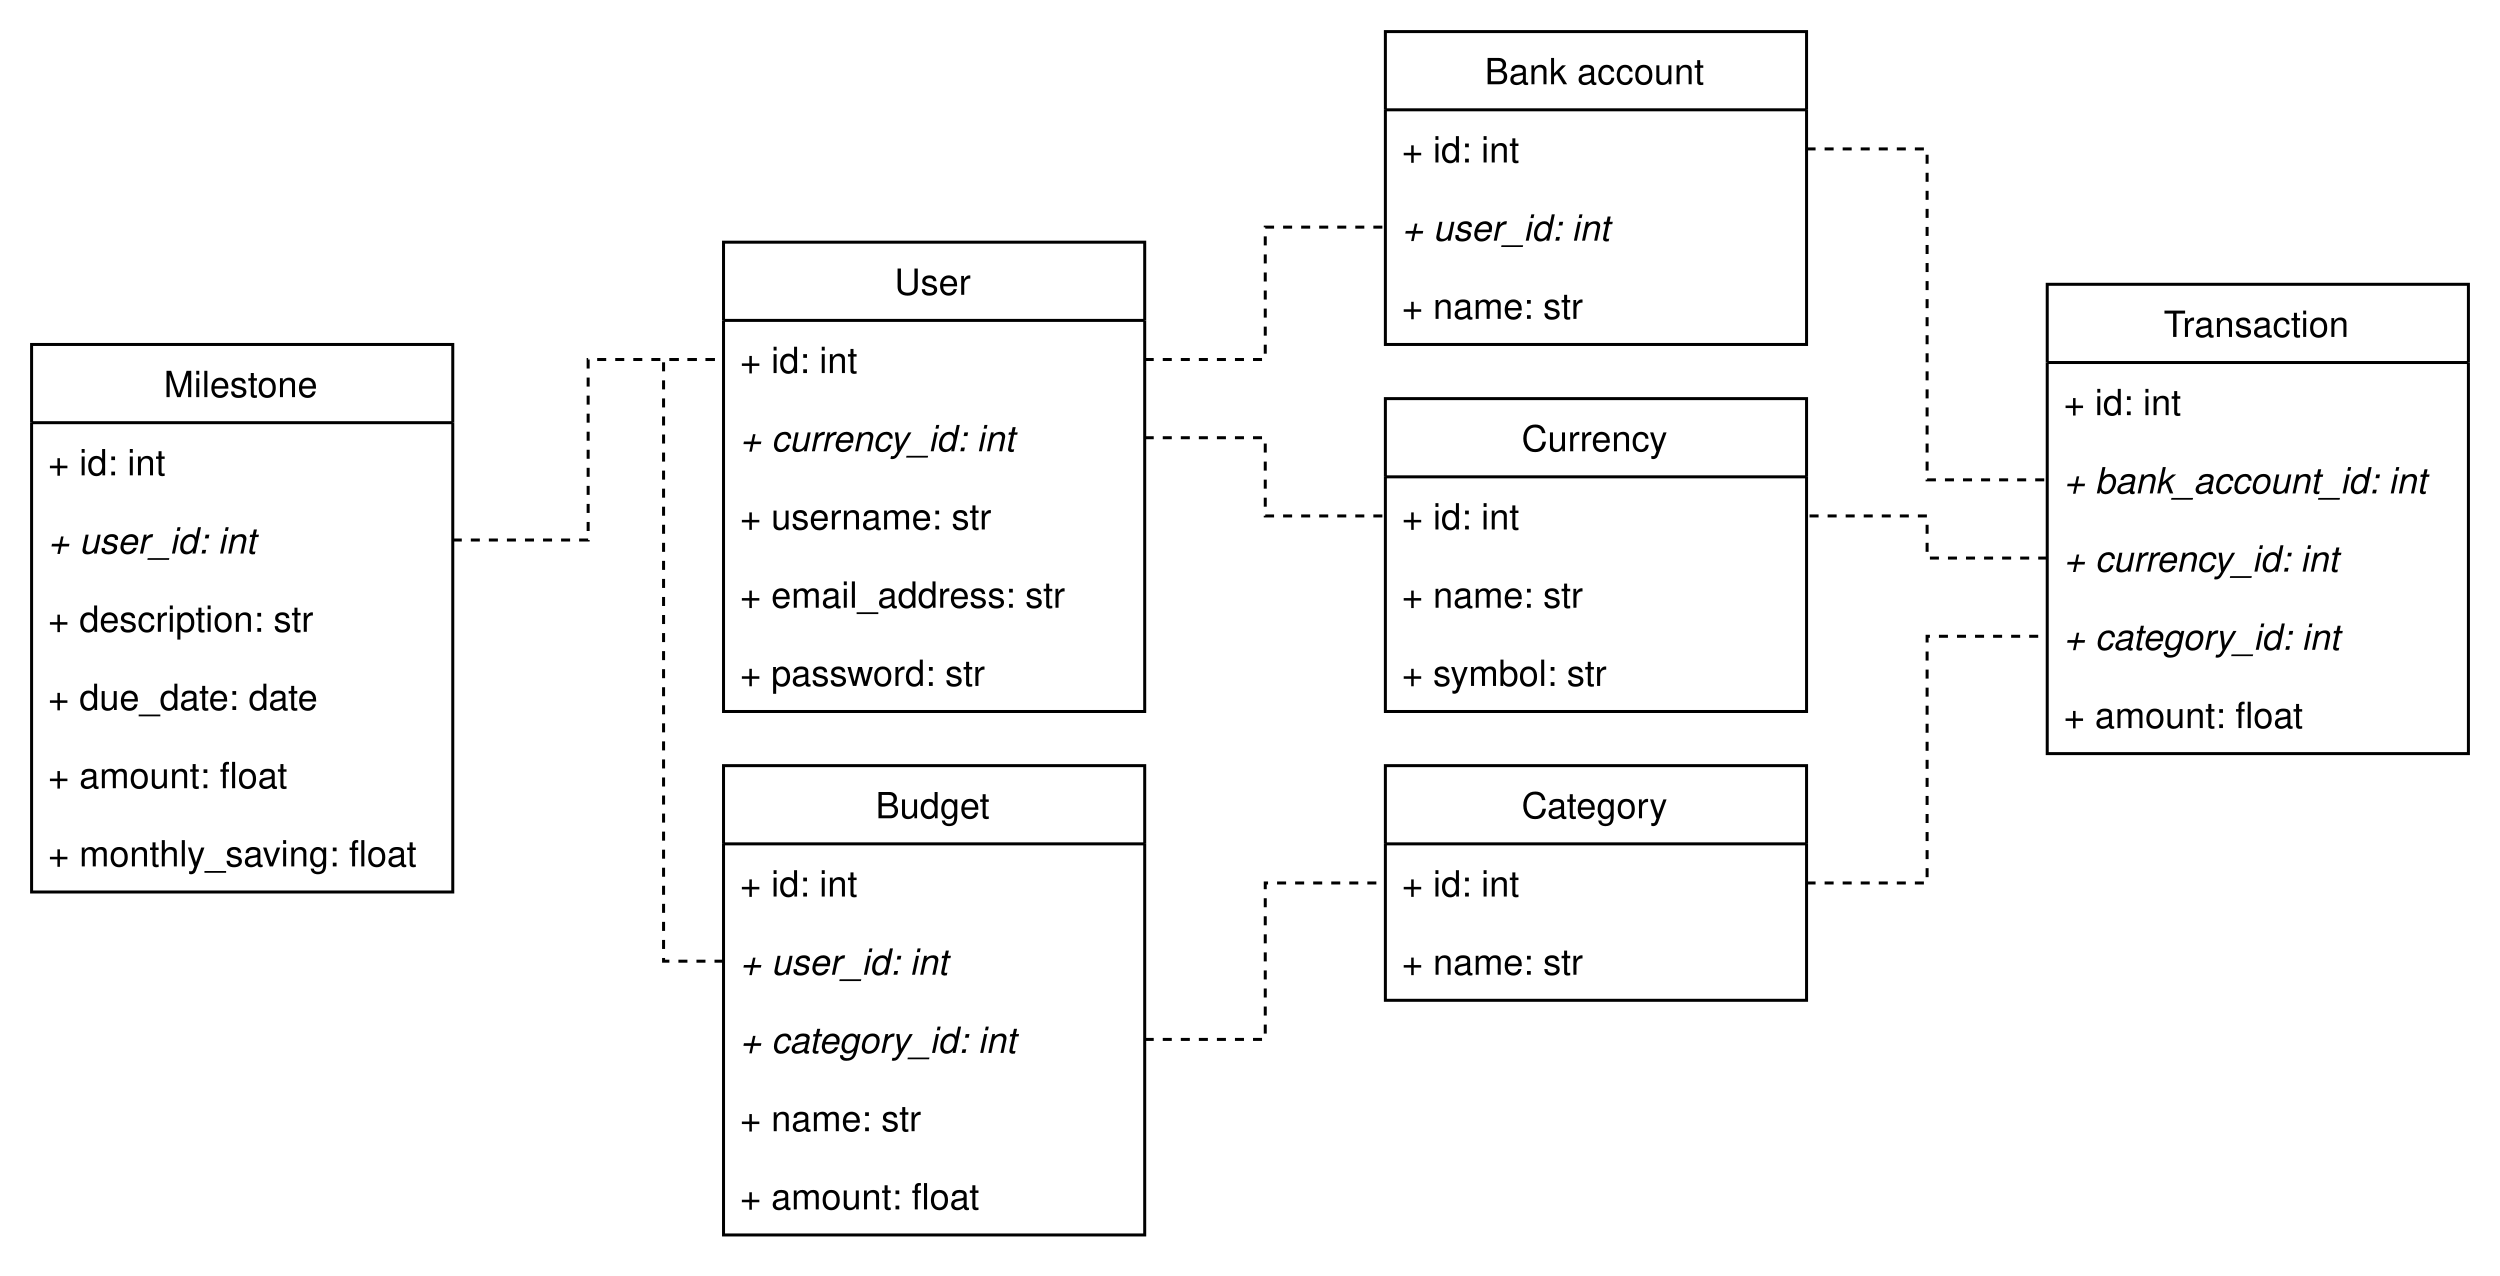
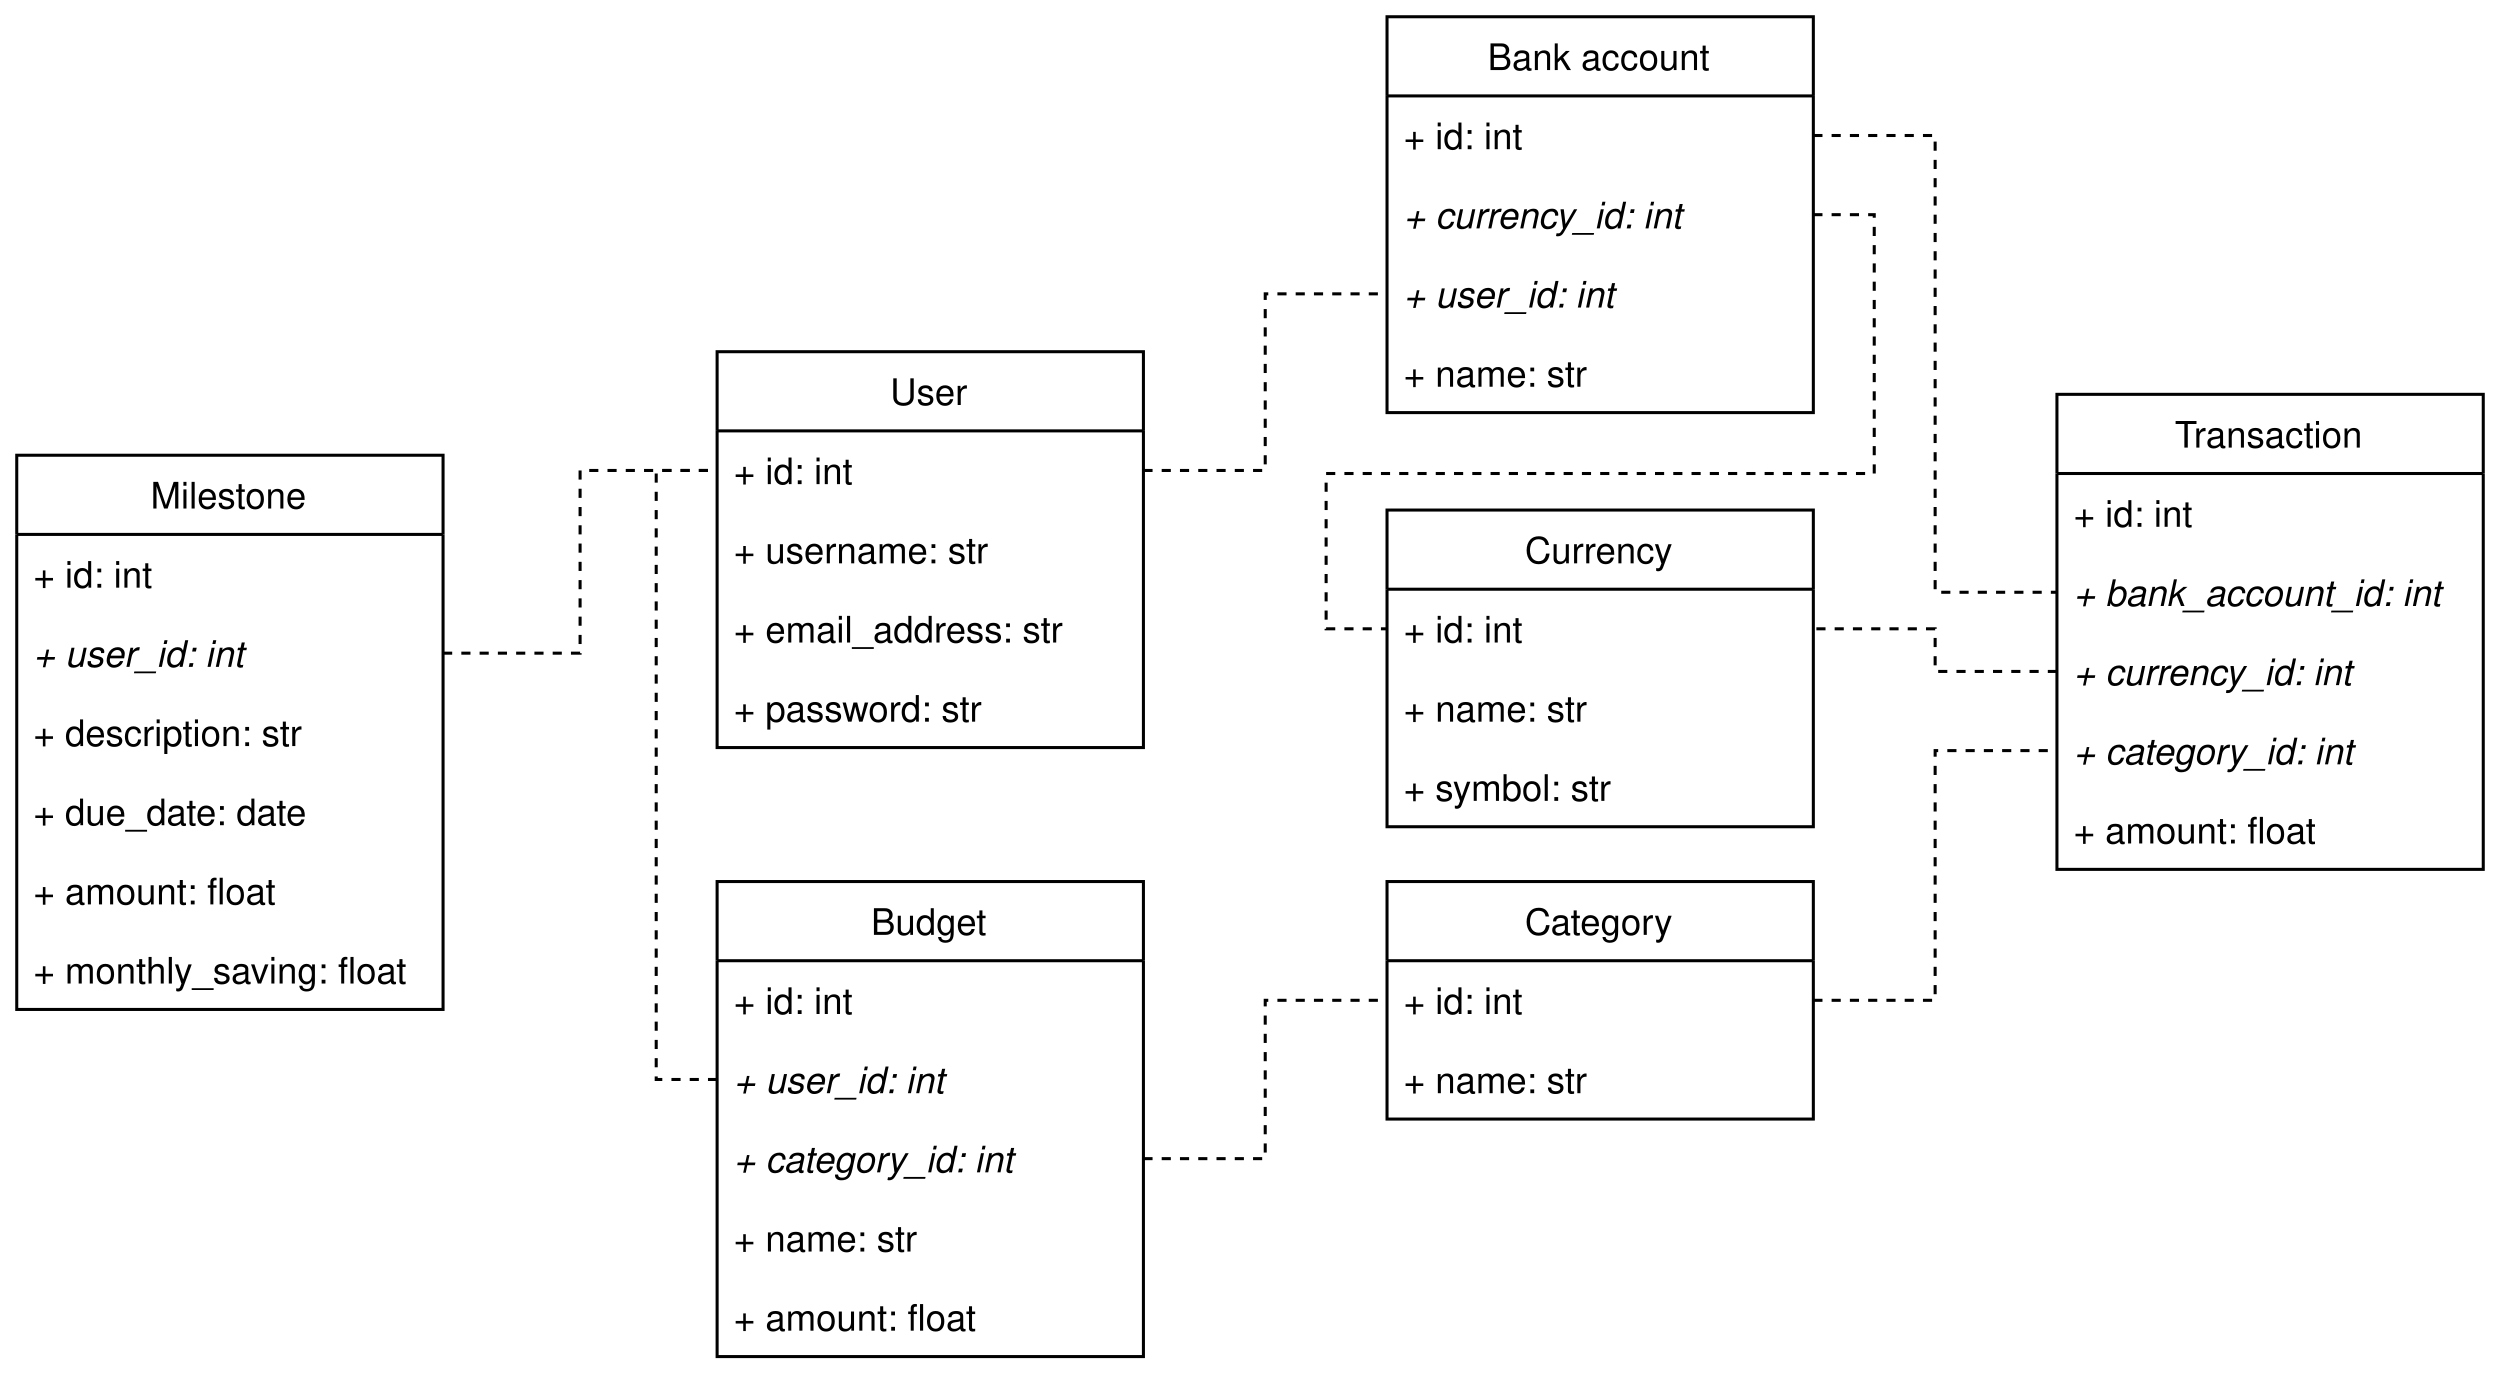
- <svg xmlns="http://www.w3.org/2000/svg" version="1.1" width="831px" height="424px" viewBox="-0.5 -0.5 831 424" content="&lt;mxfile host=&quot;app.diagrams.net&quot; modified=&quot;2022-11-17T09:53:35.088Z&quot; agent=&quot;5.0 (Windows NT 10.0; Win64; x64) AppleWebKit/537.36 (KHTML, like Gecko) Chrome/107.0.0.0 Safari/537.36&quot; etag=&quot;NIjxlLMjN4sJdevottyI&quot; version=&quot;20.5.3&quot; type=&quot;google&quot; pages=&quot;2&quot;&gt;&lt;diagram id=&quot;XbjiRcQghWs7QBa4_PHC&quot; name=&quot;Pagina-1&quot;&gt;7Vxtc5s4EP41nrn70AwSBuyPjZ00M21urpfmLrlvspENLUYuyHGSX18RJGMsYdPwIqV3HzJjvSBgd59Hu6slA3uyevyQoHVwTXwcDaC1TEJ/YE8HEAL2xzrWaIlLHdmMm/BZdFq8dxP6OC1NpIRENFyXO+ckjvGclvpQkpBtedqCRPJj3MxRhKXef0KfBrwXuONi4AqHy4DfaQS9fGCFxGT+4GmAfLLd67IvBvYkIYTmv1aPExxlkhFyya+7rBjdPViCY1rngsXHz1t6bt+uF7dfJ7cf0Xz14L0b8mejT+KFsc/enzdJQgOyJDGKLore84RsYh9nq1qsVcz5RMiadQLW+RVT+sR1hzaUsK6AriI+yh44ebrj17807rPGmSOa08f9wenTruW/zzTImjGJcd5zGUYRH5clwoWUkk0yx0fEIAwJJUtMj8yz83mZjPZuwOX9AZMVZs/LJiQ4QjR8KNsQ4pa33M0rtMV+cIX9hPLcfN0HFG34nX5jt5rEvyuV+gnNGPBKikBRuIzZ7zkTGE5YxwNOaMiM/z0fWIW+n+scp+Ezmr2sl4l6TcKYvryPcz5wpkrhHzM4jk6+YgGS7AHw41HZ8tF31hl0XQ62p7wP5q3a0ueL/5m9TLEygKpFxfVksUiZjRzqbveAr1cncLWA8TGkdwX8WOt+b6RAYtYogCgAXGD2vgRZUwEMHKMQDEYyhC3TISzstDmGGYSbIZZDVLBKqxj9Hl/6393n4C/Xn00W8P6PyWgkNgBN+yUYdLBfHkChNfwp5Qd7Qpvy5o55YJOwUg2rfbVU2+YxrEHbbQa3HvZASUW3KZP0oX4KSGVq2QYhxTdr9GKhWxZklLVWadX1iQq6VtknsHl7W8QEI94V7EUDYlrrGweU5HSO4m/ZneZzJhuqXWIOPC0xAPoUmaOVuo0JdeyanhI0ylHyZOrOQh1gsp/ktOgmAQBKcALNiFzEUMBSrdo9zduSOgN2U4mzArKabdJe+MoeH/AV9M6cehzvdMXxUC9jmRLbjeoyFjCKsqDC3TSes4TNtZKf8SzXKYOqHdYq52dAF8HfMUPcU+iXBMUpmtOQxPo9LrssbNvT7KOKzcUM/gLa+Gv8Jj0ukQU1KVo+nZqyWvS5LHvcjK96CJeBUhn/ORehLsRGZkFMdoPN9xCEybUBMduzPdMhNpZ0hBaL7GBZZ7Qi7fVWzb2+s1hl9D8RvaBjWHez94yiIuEEvikqEkbXzmHy2HgqEsa1n/Xd+EvcMNvrhwnOQxg2ilPaTcpcfzjimURR+sIRcQR++qx8aBRFAXknNp+ihNG14y2N7GYUJY7L3fIVHTKWnANLVXTVo+sk8ZJ210neeieI4iXhaxvG60OrLL/hENZNlHd2GKq3KsOYo71dPexJ59MyitmhopDR+FSTMLqWjvcappr4UuO+iH3HG4XKlgxR6zVDFLRmCubqMzqGO0rakZSi+sBy+mT5sVaO6qRy7FUc5b1NjrLfYjpcGF0r3qftuSVMiVqtpqd5Q+WqPVCYXFOye5XsmxKtFAaHnk4KU9YXypR/HUbMr8wIopGjWiEchQir5aWvPk8pK73f1RhRJ1xd/1ujTrgvrlfevOK7Gp2JhjbrhIcnmB46oMzJ7RB9mc464fljJtdurVkjsgLDA7bqtdbsGf4dfvk2+3wVTP+d3lzdXW/Aje7vALvIjf4sXynlooiolfNgT3ylvLkiMarbNX0lX1Xb5tGjG2ipyaVxeWx5Va8DylK+seZS9S4OU3tFY8WXMP2gESiOUn8lODon3AfbsxqepAq82X3hTY5sJpuEiWHeMAPfgq/gjg+PK/pMtyulpfcc1YjYptoHqFvnqYudFB8cv9HYpto2j/kKYAxacg66OEQ9Zld7KtukioxLjwHMISkZEMDo+d8J5pNS3c/9RlpdJnkD/qVYyT3hMoGx47RCSuAAXt2Rkly6rDmpIjlKboecxJrFP27KRVr8byv74gc=&lt;/diagram&gt;&lt;diagram id=&quot;Fi_qmLKG6iEliggEtveL&quot; name=&quot;Pagina-2&quot;&gt;7Vzvc6I4GP5r/Hg3AqL2Y7U/tnt2trf2bnv7xUkhQraBeCFU7V+/CQZRIUotiLObmc7UBAIveR54n/cJ2rKGweKWgpl/T1yIW2bbXbSsq5ZpGu2Oxf+JnuWqx7Z7qw6PIlfulHWM0RtMR8reGLkw2tqREYIZmm13OiQMocO2+gClZL6925Tg7bPOgAdzHWMH4HzvN+QyX/Ya3YtswyeIPF+eum/K6wtAurO8ksgHLplvdFnXLWtICWGrT8FiCLGYvHReVuNuFFvXgVEYsjID7p/e6MA1ou8PvavJKAzv/of//iGP8gpwLC/4nwhSGTBbprMQzVGAQchbgykJ2VhuafO24yPsjsCSxCKKiAHnJW0NfELRG98fYL7J4B18M2USZLMrjoYwHhJMKO8ISXKCbNBYHEyehsKID3tIr9bY6boHi60dRyBiaYAEYzCL0HMSshgYAOqhcEAYI4HcSU4DpAwulPNrrFHjdIckgIwu+S5ygJVSVjLdsmV7vsGbjuzzNyhj2F3JV8lVb33sDE7+QSL6DnTNHLotcyAHXYr//Mp2oeYTwBKkKHmBO9AUoAUw8kLexHAqhokZRPzuuZTdjMzEwWbAQaE3Sva56mQ9X+UsiC7Cx05xcof4yHVhKMAkDDDwvCbbjPCQk1myB/yPT+aw/afdsnngQ942sjb/E7tTNiQhvxaAEhAhp8UcCmps8bhTCn71DZTnhOSA2S1HAbMCBsS92/nX4Mah5DZ8ubz+8uKT7wX394oBTkz5hTnLiabCNhXMuqhgm6ejQmF4loIKMX/ghyCAKx7wCfpteVAX9L1+w9B3FNDDACA8Aa7Lk2ak8a8Lf66CGyaArSDADETRnFBXY18b9lZJFVgb9t0c9gMQvogzOQ6JC9K+FvuHxb5tbYt9s19W7KfPgspx7mmxX7fY756N2C8Mr79H4WmhX53Q30+DxoX+hYIGWuR/LNHvh71xkZ/aTxuYUp7fXejKSeST4hOPhACPiIAnSY8/IGNLmaRBzIjIySxIUzifELp8kuOTxn+iwadaNq8WmxuvluuWeynM14wvvOcGiQtKtrsg8pO4kpMsEHva+LxxCt7KziAa6xO4Hkzv5Oy6rrNeibPYb3+K5xNGYurAPTMrb2guZzy4jyD9YoJQiAFDr9txVA9/3up5pCCMgMMQCbXIO0Lk9ewdR7dbso6rz9E1tKVbv6V7Pp5ucXwqJ++Z13UTWdVpvVehsXs+zu6P6cgbvXWmcPoXuh2OLu7IeKTU/drkPzkXmleBKq/XAQx6hGoynI4Mzfu+hsr4BUFi/SVE4PMOfl8q1Id+486v0c2herhuaqxm3K4JDxSQFVZ3vZLV3Up2NVbe5e3doXyi69quAgPfNks+q9MMXz3CKhmnE3Z1pV3vzEs77d3WlKv3A9+4Z2/mzdtfJVUfY+9WmN7Tx+rh/N5pMr+beft2ELsiYp3dP/4ubunsXuO7uNq5rT29q1hxLundVJkzeoW+WmPmABGaT/cqX0a7dCcnQ+OWralaz9Gi/2Oi/wDwzduzZv7dTG3Pngr9xu3Z9JuCv2DNV2H9lqbKw/Vbo6/fmH0NZgkwOyXBNE+EZeF6ev6+/DBQ73NMjn3r7oxepNv3bcRN9AsB+Cj6cugDSdTz2vJv77zOlZoE6SFWcclROxxah3E8rfIOz1C+oJHjm/Z43r+C02mXrOoq+QqGmrfa4qnI4lHfRGfh8BSGpzJ4dClXWswfAXvjb+Cp6rhoGTwTrIGvC/hTejeF4V00qvrXjbNR/fveT61d9pVF0n76/Hj3+dPcu/n7wfs2fvwyb0cF6uweYc5eMTdanr1fnvV3xHa/7Apc36wJYa3OqlRn6pvoLNRZYXj6C7LvoEG5FZcjaHBKtVYYnkqtuTByKJol35fTkq0m9E8p2QrDU/1OghvDiQuYLNOSTxr7arE/6YpbcXxtBfp6xa128E+54FYcn+rX8AKe9ny8nETglc+9JkGNJLCb1oDNVux1/o5C66iKfZ9QbmqZjjez38VdLb9kvy5sXf8E&lt;/diagram&gt;&lt;/mxfile&gt;" style="background-color: rgb(255, 255, 255);">
+ <svg xmlns="http://www.w3.org/2000/svg" version="1.1" width="821px" height="454px" viewBox="-0.5 -0.5 821 454" content="&lt;mxfile host=&quot;app.diagrams.net&quot; modified=&quot;2022-11-25T09:21:57.122Z&quot; agent=&quot;5.0 (Windows NT 10.0; Win64; x64) AppleWebKit/537.36 (KHTML, like Gecko) Chrome/107.0.0.0 Safari/537.36&quot; etag=&quot;hPgExdSoAARiCBtxP-S4&quot; version=&quot;20.5.3&quot; type=&quot;google&quot; pages=&quot;2&quot;&gt;&lt;diagram id=&quot;XbjiRcQghWs7QBa4_PHC&quot; name=&quot;er&quot;&gt;7Vzfc5s4EP5rPHP30AySzA8/NnbSzLS5uV6au6Rv2MiGFiMX5NjJX18RJGOMQughkDJ3L5loBULs7vdpV1o8QtP1/kPqb8JrEuB4BK1gP0KzEYSuB9nfXPBYCMbQKwSrNAoKESgFN9ET5kKLS7dRgLPKhZSQmEabqnBBkgQvaEXmpynZVS9bkrj61I2/wjXBzcKP69J/ooCGXAqcSdlxhaNVyB/tQbfoWPviYv4mWegHZHckQhcjNE0JocV/6/0Ux7nuhF6K+y5f6D1MLMUJbXPD8uPnHT1Ht5vl7bfp7Ud/sX5w34353OijeGEcsPfnTZLSkKxI4scXpfQ8JdskwPmoFmuV13wiZMOEgAm/YUofuTH9LSVMFNJ1zHvZhNPHO37/c+M+b5zZojnbH3fOHg+t4H1uUtZMSIILyWUUx7y/rhGupIxs0wVuUIPwLD9dYdpwHSquy3V09ACu7w+YrDGbL7sgxbFPo4eqD/ncFVeH60prsX+4wX7BeE4x7oMfb/mTfmOPmia/S436yZ8zaFYM4cfRKmH/L5jCcMoEDzilEXP+97xjHQVBYXOcRU/+/Hm8XNUbEiX0+X3s85E9kyq/yeE4XPmIJUjyCeB9o2557zvrDDoOBxsnF841rbXPB/8zf5lyZABlg4r7yXKZMR85td1hgv/enMDRAsZ9RO9K+LHW/VFPicS8UQJRALjE7H0FsqYCGNhGIRh4dQhbpkNY+Gl3DDMId0Msh6hgFaUY/ZFcBj+cp/AvJ5hPl/D+j6nniQVA03oJRuaul1J1QV1ok87GNhtsTQ6nBGsQOd3gNsAaWDPRbcY0fWqfElK5WXZhRPHNxn922R1LQ6pWe9HN2ysPOlY1JkC8vStzAo+LwqNsQFymfOGANT2d+8n3/EmLBdMN1a4xG76uMQCGVJmtlbqNSXVQy0hJG3VLZ+PWqTtPdYAh1N3kcEqoGwBQgRPoRuQihwKWbNT+aR7VzBmyh9Y4KyTr+TYbhK/Q5ISvoHtmt+N4uy+Oh3oZy5TczmvLWMAoyoKScNN4zhI+p2R/xrUcuwoqNaxV3Z8BfSR/TY54ZNAvqZ9k/oJGJNEfcaGqspGrOUYVi4sZ/AW08dfkTUZcYhfU1Gy50eWUxFwWmnTjqwHSZSA1xn8uRGgLMc8siNXDYPMjBOFyKiCGXOSaDrFJzUb+cpmfNOvMVmprvdVyre8tV/H+J6JndIzbLvauUVQkgsA3RUXC6dQcJk+MpyLhXMe7vttghTvu9gZRiosUhvXijPazZa4/HXFNoih96Yg4An/9rHxsFEWB+kpsPkUJp1MTLXmoG0WJ43KnekePjFXfA8tkdDVg6FTjJe2hU33pnfoUrwgf2zBeH1tV/Y3HsO1GeW+HoXqrMow52jsUyL4afFpGMTuUFDIav9UEVVZmANBxq4kPNRmK2A+8UZpsxRC12TBEQWsuYa4hs2N4oKQDSUmqDyx7SJafaOUoYyrHRN771jgKvcXtcOF0SqJP5DoVTIlara6neWPpqANQWL2m5PAq+UcmWikMjl2dFCYtRaxT/nUUs7gyJ4hOgaoKfemrz5PqSu93NTrYvqn+99U6YW2VG9LZvPBdjSkbDU0OpyQatUGVk9UQfZXOeuH5Jh80qNYMjE/YatBasyf4d/Tl+/zzVTj7Oru5urveghvd3wFq2BuVqkGSQEuvg7r4SjobycaoSaFpk8OpObqBlpxcOpfHVkd1e6AsqXI0l6prOEzthEZtX+XKZy05SjUejgpr1ZFrdTxJFXhDQ+GtntlMtynT2KLjDryCWMGZnB5XDLndLtWW3nNUHblNUwxgblmndNaSD45Nym2aHE5JrAAmQFFw0MchapOjHZlsm0l2XAZMYE5JyYAERs9vJxhHSm2/7tNWCCtff+sLsPmspPBXEMDEtpWQEjiBV3+kVC9d1rypUguUnB45iTXLH24qVFr++hW6+Ak=&lt;/diagram&gt;&lt;diagram id=&quot;Fi_qmLKG6iEliggEtveL&quot; name=&quot;logic schema&quot;&gt;7Vxbc5s4GP01ftwdg8GXx9i5NF1nmq2z22xfPArIoAaQV8ixya9fCQuDDdjgcPG2msm01oeELucIne+ToNObuJs7Apb2Azah01G75qbTu+6o6mCosn+5IdgaNHW4NVgEmVuTEhtm6B0KY1dYV8iE/l5GirFD0XLfaGDPgwbdswFC8Ho/2wI7+7UugQVThpkBnLT1GzKpLaxKfxRf+ASRZYuqh+pge8EFUWbRE98GJl4nTL2bTm9CMKbbX+5mAh0+dtG4bMvd5lzdNYxAjxYp8PD8Tsam4n9/HFzPp553/y/8+zdxlzfgrESH//IhEQ2mQTQK/hq5DvBYarzAHp2JK12WNmzkmFMQ4BVvhU+B8RqlxjYm6J3lBw67pDADu0yoAFnt87shx5lgBxNm8HBYQVxoxm8mqiHQZ8Ueo94qB6YHsNnLOAU+jRqIHQcsffQSNpkXdAGxkDfGlGJXZEoPZjQykFC4SZjE4N5B7EJKApZFXO1FlBVM7+kivU7wRhM2O0EZpSeMQHDV2t07hpP9EIiWQFdNodtRx6LQFf+fdfYQatZbGiJF8Cs8gCYDLeAgy2NJBy54MT5ciM2eK2GmeMlvtgQG8qxpmOdaiy1fxShwE2ZlF044Q2xkmtDjYGIKKHjZkW2JWZPDUdLH7I+N26T7u97RWcMnLK3EafbHsxM6wR7rC0AhrpDRYg05NfZ4rKXhPzpbTnNCcIBxvBAFonyVM6CXw4AVm+UecOGWB2yAflke1AW9rrYMvZYDPXQBcubANNmT0pf414X/YNgy/noO/kvg+2tMTAl9XdArXa1l7Psp7MfAe+U1GQZeZaz6UuCdFnh6b1/gqVrrAm8gBV6lAq9fmBMtCLzV4G791b01CL7zXq9uvrza+HuGA7dlgLEirK9GMJdU2KeCWhcVWhd8wyNaX9KgKRq0rvtGOTSQ7l4JzVca9vY1XxR+SoBKmNYzoSlGkY2KjS3sAWeKOT6hVPoBKQ2EYAMrirk+o24k59ggkeBZlA8T//AEG2uRvN4kL14Hu5R5xYOvMWGY5RbxDoXXTeDbYbvCSjaIPid+J6pgqbgGnthVYFowmspxv25ia77g8/GKGPDIQIpHA1OyFjzGETHReVOOMoRAB1D0th9Qrh7+tBJ4IsDzgUER9qTgP0PwD/SDiG6/4BxX9NomuQzpVhzS/f/FdJW8oO4L8/HnwsOXgu9MwVeeEE0K/x+LqTV91xZw8Qe6m0xH93g2zRX+0gdsnAutq38lL+xvAAotTCQZmiPDBfgEeZsAwA3DwCER2LiDX5cK9aHfKxgerg/9fgrV035Taz7jvk94woE837sbFPTuIpV1Ke5dOtQ/EU906dtVsJmjqwWf1dEKXz3CeTJOLthnunaDwqS4GNdOBm+rWKtLA9/63o2aDt7+LEv1OeHd85f36Cl6en3XLmp9V9Ph2/HK5F2Qq/vHz+IWXt3ri9yqMnJb7fJeghWXsryrecEZuUX/gcBMeSK0v9znxWVklK5xMrQeslXz9nOk6C8h+ssD3354Vk2f05Xh2abQbz08G70p+BP6fOf7b9HKeNp/u6zjN9FrrRLMDL17Eky1LSwz99PT8/LDQJWLmJx76q69g3THzqYn0c8c78rRF0UfcaiedyH/7sFxrihIEN1i21BRKuYQwwoEiWxidcutpz86qKerJ293Ov+oezS/fviiccn8mqYcTJFtD+MJsxvz8+dQOpw1EadRUpNLBrROB7QOt6u0bkEXdidyK39KynjW2fGsozPmIsNZmS3Oi2ZJvzXbc6kG9taPG+Y5rX7gvmBHAl8X8E0GqjJbPEpB2qSLs0u05eIcO3vbvMYtiqT+/Pnp/vOntXX756P1bfb0Zd31M9TZA3IYe/nYSHlWXp4NDxT5sOh2Y/R5rMoRlursbHV2dMZcpDrLbLF8HbgEDdS6aNCkWstscZ5aM6FvELQMXw6Ukq0m9JuUbJktzvtAiLmCcxNQ4aaFvyT21WLf6PZidpO7OejL7cXawW9ydzG7yXlfhnHZsmc7wdwHb2zsJQlqJIHetgZs12Ov86MRuU5b0mM/posvZk+SJeOPAG+3X+IvKfdu/gM=&lt;/diagram&gt;&lt;/mxfile&gt;" style="background-color: rgb(255, 255, 255);">
  <defs>
-     <clipPath id="mx-clip-244-111-132-26-0">
-       <rect x="244" y="111" width="132" height="26" />
-     </clipPath>
-     <clipPath id="mx-clip-244-137-132-26-0">
-       <rect x="244" y="137" width="132" height="26" />
-     </clipPath>
-     <clipPath id="mx-clip-244-163-132-26-0">
-       <rect x="244" y="163" width="132" height="26" />
-     </clipPath>
-     <clipPath id="mx-clip-244-189-132-26-0">
-       <rect x="244" y="189" width="132" height="26" />
-     </clipPath>
-     <clipPath id="mx-clip-244-215-132-26-0">
-       <rect x="244" y="215" width="132" height="26" />
-     </clipPath>
-     <clipPath id="mx-clip-464-41-132-26-0">
-       <rect x="464" y="41" width="132" height="26" />
-     </clipPath>
-     <clipPath id="mx-clip-464-67-132-26-0">
-       <rect x="464" y="67" width="132" height="26" />
-     </clipPath>
-     <clipPath id="mx-clip-464-93-132-26-0">
-       <rect x="464" y="93" width="132" height="26" />
-     </clipPath>
-     <clipPath id="mx-clip-684-125-132-26-0">
-       <rect x="684" y="125" width="132" height="26" />
-     </clipPath>
-     <clipPath id="mx-clip-684-151-132-26-0">
-       <rect x="684" y="151" width="132" height="26" />
-     </clipPath>
-     <clipPath id="mx-clip-684-177-132-26-0">
-       <rect x="684" y="177" width="132" height="26" />
-     </clipPath>
-     <clipPath id="mx-clip-684-203-132-26-0">
-       <rect x="684" y="203" width="132" height="26" />
-     </clipPath>
-     <clipPath id="mx-clip-684-229-132-26-0">
-       <rect x="684" y="229" width="132" height="26" />
-     </clipPath>
-     <clipPath id="mx-clip-464-285-132-26-0">
-       <rect x="464" y="285" width="132" height="26" />
-     </clipPath>
-     <clipPath id="mx-clip-464-311-132-26-0">
-       <rect x="464" y="311" width="132" height="26" />
-     </clipPath>
-     <clipPath id="mx-clip-244-285-132-26-0">
-       <rect x="244" y="285" width="132" height="26" />
-     </clipPath>
-     <clipPath id="mx-clip-244-311-132-26-0">
-       <rect x="244" y="311" width="132" height="26" />
-     </clipPath>
-     <clipPath id="mx-clip-244-337-132-26-0">
-       <rect x="244" y="337" width="132" height="26" />
-     </clipPath>
-     <clipPath id="mx-clip-244-363-132-26-0">
-       <rect x="244" y="363" width="132" height="26" />
-     </clipPath>
-     <clipPath id="mx-clip-244-389-132-26-0">
-       <rect x="244" y="389" width="132" height="26" />
-     </clipPath>
-     <clipPath id="mx-clip-464-163-132-26-0">
-       <rect x="464" y="163" width="132" height="26" />
-     </clipPath>
-     <clipPath id="mx-clip-464-189-132-26-0">
-       <rect x="464" y="189" width="132" height="26" />
-     </clipPath>
-     <clipPath id="mx-clip-464-215-132-26-0">
-       <rect x="464" y="215" width="132" height="26" />
-     </clipPath>
-     <clipPath id="mx-clip-14-145-132-26-0">
-       <rect x="14" y="145" width="132" height="26" />
-     </clipPath>
-     <clipPath id="mx-clip-14-171-132-26-0">
-       <rect x="14" y="171" width="132" height="26" />
-     </clipPath>
-     <clipPath id="mx-clip-14-197-132-26-0">
-       <rect x="14" y="197" width="132" height="26" />
-     </clipPath>
-     <clipPath id="mx-clip-14-223-132-26-0">
-       <rect x="14" y="223" width="132" height="26" />
-     </clipPath>
-     <clipPath id="mx-clip-14-249-132-26-0">
-       <rect x="14" y="249" width="132" height="26" />
-     </clipPath>
-     <clipPath id="mx-clip-14-275-132-26-0">
-       <rect x="14" y="275" width="132" height="26" />
+     <clipPath id="mx-clip-239-146-132-26-0">
+       <rect x="239" y="146" width="132" height="26" />
+     </clipPath>
+     <clipPath id="mx-clip-239-172-132-26-0">
+       <rect x="239" y="172" width="132" height="26" />
+     </clipPath>
+     <clipPath id="mx-clip-239-198-132-26-0">
+       <rect x="239" y="198" width="132" height="26" />
+     </clipPath>
+     <clipPath id="mx-clip-239-224-132-26-0">
+       <rect x="239" y="224" width="132" height="26" />
+     </clipPath>
+     <clipPath id="mx-clip-459-36-132-26-0">
+       <rect x="459" y="36" width="132" height="26" />
+     </clipPath>
+     <clipPath id="mx-clip-459-62-132-26-0">
+       <rect x="459" y="62" width="132" height="26" />
+     </clipPath>
+     <clipPath id="mx-clip-459-88-132-26-0">
+       <rect x="459" y="88" width="132" height="26" />
+     </clipPath>
+     <clipPath id="mx-clip-459-114-132-26-0">
+       <rect x="459" y="114" width="132" height="26" />
+     </clipPath>
+     <clipPath id="mx-clip-679-160-132-26-0">
+       <rect x="679" y="160" width="132" height="26" />
+     </clipPath>
+     <clipPath id="mx-clip-679-186-132-26-0">
+       <rect x="679" y="186" width="132" height="26" />
+     </clipPath>
+     <clipPath id="mx-clip-679-212-132-26-0">
+       <rect x="679" y="212" width="132" height="26" />
+     </clipPath>
+     <clipPath id="mx-clip-679-238-132-26-0">
+       <rect x="679" y="238" width="132" height="26" />
+     </clipPath>
+     <clipPath id="mx-clip-679-264-132-26-0">
+       <rect x="679" y="264" width="132" height="26" />
+     </clipPath>
+     <clipPath id="mx-clip-459-320-132-26-0">
+       <rect x="459" y="320" width="132" height="26" />
+     </clipPath>
+     <clipPath id="mx-clip-459-346-132-26-0">
+       <rect x="459" y="346" width="132" height="26" />
+     </clipPath>
+     <clipPath id="mx-clip-239-320-132-26-0">
+       <rect x="239" y="320" width="132" height="26" />
+     </clipPath>
+     <clipPath id="mx-clip-239-346-132-26-0">
+       <rect x="239" y="346" width="132" height="26" />
+     </clipPath>
+     <clipPath id="mx-clip-239-372-132-26-0">
+       <rect x="239" y="372" width="132" height="26" />
+     </clipPath>
+     <clipPath id="mx-clip-239-398-132-26-0">
+       <rect x="239" y="398" width="132" height="26" />
+     </clipPath>
+     <clipPath id="mx-clip-239-424-132-26-0">
+       <rect x="239" y="424" width="132" height="26" />
+     </clipPath>
+     <clipPath id="mx-clip-459-198-132-26-0">
+       <rect x="459" y="198" width="132" height="26" />
+     </clipPath>
+     <clipPath id="mx-clip-459-224-132-26-0">
+       <rect x="459" y="224" width="132" height="26" />
+     </clipPath>
+     <clipPath id="mx-clip-459-250-132-26-0">
+       <rect x="459" y="250" width="132" height="26" />
+     </clipPath>
+     <clipPath id="mx-clip-9-180-132-26-0">
+       <rect x="9" y="180" width="132" height="26" />
+     </clipPath>
+     <clipPath id="mx-clip-9-206-132-26-0">
+       <rect x="9" y="206" width="132" height="26" />
+     </clipPath>
+     <clipPath id="mx-clip-9-232-132-26-0">
+       <rect x="9" y="232" width="132" height="26" />
+     </clipPath>
+     <clipPath id="mx-clip-9-258-132-26-0">
+       <rect x="9" y="258" width="132" height="26" />
+     </clipPath>
+     <clipPath id="mx-clip-9-284-132-26-0">
+       <rect x="9" y="284" width="132" height="26" />
+     </clipPath>
+     <clipPath id="mx-clip-9-310-132-26-0">
+       <rect x="9" y="310" width="132" height="26" />
    </clipPath>
  </defs>
  <g>
-     <path d="M 240 106 L 240 80 L 380 80 L 380 106" fill="none" stroke="rgb(0, 0, 0)" stroke-miterlimit="10" pointer-events="all" />
-     <path d="M 240 106 L 240 236 L 380 236 L 380 106" fill="none" stroke="rgb(0, 0, 0)" stroke-miterlimit="10" pointer-events="none" />
-     <path d="M 240 106 L 380 106" fill="none" stroke="rgb(0, 0, 0)" stroke-miterlimit="10" pointer-events="none" />
-     <g fill="rgb(0, 0, 0)" font-family="Helvetica" pointer-events="none" text-anchor="middle" font-size="12px">
-       <text x="309.5" y="97.5">User</text>
-     </g>
-     <g fill="rgb(0, 0, 0)" font-family="Helvetica" text-decoration="underline" pointer-events="none" clip-path="url(#mx-clip-244-111-132-26-0)" font-size="12px">
-       <text x="245.5" y="123.5">+ id: int</text>
-     </g>
-     <g fill="rgb(0, 0, 0)" font-family="Helvetica" font-style="italic" pointer-events="none" clip-path="url(#mx-clip-244-137-132-26-0)" font-size="12px">
-       <text x="245.5" y="149.5">+ currency_id: int</text>
-     </g>
-     <g fill="rgb(0, 0, 0)" font-family="Helvetica" pointer-events="none" clip-path="url(#mx-clip-244-163-132-26-0)" font-size="12px">
-       <text x="245.5" y="175.5">+ username: str</text>
-     </g>
-     <g fill="rgb(0, 0, 0)" font-family="Helvetica" pointer-events="none" clip-path="url(#mx-clip-244-189-132-26-0)" font-size="12px">
-       <text x="245.5" y="201.5">+ email_address: str</text>
-     </g>
-     <g fill="rgb(0, 0, 0)" font-family="Helvetica" pointer-events="none" clip-path="url(#mx-clip-244-215-132-26-0)" font-size="12px">
-       <text x="245.5" y="227.5">+ password: str</text>
-     </g>
-     <path d="M 460 36 L 460 10 L 600 10 L 600 36" fill="none" stroke="rgb(0, 0, 0)" stroke-miterlimit="10" pointer-events="none" />
-     <path d="M 460 36 L 460 114 L 600 114 L 600 36" fill="none" stroke="rgb(0, 0, 0)" stroke-miterlimit="10" pointer-events="none" />
-     <path d="M 460 36 L 600 36" fill="none" stroke="rgb(0, 0, 0)" stroke-miterlimit="10" pointer-events="none" />
-     <g fill="rgb(0, 0, 0)" font-family="Helvetica" pointer-events="none" text-anchor="middle" font-size="12px">
-       <text x="529.5" y="27.5">Bank account</text>
-     </g>
-     <g fill="rgb(0, 0, 0)" font-family="Helvetica" text-decoration="underline" pointer-events="none" clip-path="url(#mx-clip-464-41-132-26-0)" font-size="12px">
-       <text x="465.5" y="53.5">+ id: int</text>
-     </g>
-     <g fill="rgb(0, 0, 0)" font-family="Helvetica" font-style="italic" pointer-events="none" clip-path="url(#mx-clip-464-67-132-26-0)" font-size="12px">
-       <text x="465.5" y="79.5">+ user_id: int</text>
-     </g>
-     <g fill="rgb(0, 0, 0)" font-family="Helvetica" pointer-events="none" clip-path="url(#mx-clip-464-93-132-26-0)" font-size="12px">
-       <text x="465.5" y="105.5">+ name: str</text>
-     </g>
-     <path d="M 380 119 L 420.07 119 L 420.07 75 L 460 75" fill="none" stroke="rgb(0, 0, 0)" stroke-miterlimit="10" stroke-dasharray="3 3" pointer-events="none" />
-     <path d="M 680 120 L 680 94 L 820 94 L 820 120" fill="none" stroke="rgb(0, 0, 0)" stroke-miterlimit="10" pointer-events="none" />
-     <path d="M 680 120 L 680 250 L 820 250 L 820 120" fill="none" stroke="rgb(0, 0, 0)" stroke-miterlimit="10" pointer-events="none" />
-     <path d="M 680 120 L 820 120" fill="none" stroke="rgb(0, 0, 0)" stroke-miterlimit="10" pointer-events="none" />
-     <g fill="rgb(0, 0, 0)" font-family="Helvetica" pointer-events="none" text-anchor="middle" font-size="12px">
-       <text x="749.5" y="111.5">Transaction</text>
-     </g>
-     <g fill="rgb(0, 0, 0)" font-family="Helvetica" text-decoration="underline" pointer-events="none" clip-path="url(#mx-clip-684-125-132-26-0)" font-size="12px">
-       <text x="685.5" y="137.5">+ id: int</text>
-     </g>
-     <g fill="rgb(0, 0, 0)" font-family="Helvetica" font-style="italic" pointer-events="none" clip-path="url(#mx-clip-684-151-132-26-0)" font-size="12px">
-       <text x="685.5" y="163.5">+ bank_account_id: int</text>
-     </g>
-     <g fill="rgb(0, 0, 0)" font-family="Helvetica" font-style="italic" pointer-events="none" clip-path="url(#mx-clip-684-177-132-26-0)" font-size="12px">
-       <text x="685.5" y="189.5">+ currency_id: int</text>
-     </g>
-     <g fill="rgb(0, 0, 0)" font-family="Helvetica" font-style="italic" pointer-events="none" clip-path="url(#mx-clip-684-203-132-26-0)" font-size="12px">
-       <text x="685.5" y="215.5">+ category_id: int</text>
-     </g>
-     <g fill="rgb(0, 0, 0)" font-family="Helvetica" pointer-events="none" clip-path="url(#mx-clip-684-229-132-26-0)" font-size="12px">
-       <text x="685.5" y="241.5">+ amount: float</text>
-     </g>
-     <path d="M 600 49 L 640.07 49 L 640.07 159 L 680 159" fill="none" stroke="rgb(0, 0, 0)" stroke-miterlimit="10" stroke-dasharray="3 3" pointer-events="none" />
-     <path d="M 460 280 L 460 254 L 600 254 L 600 280" fill="none" stroke="rgb(0, 0, 0)" stroke-miterlimit="10" pointer-events="none" />
-     <path d="M 460 280 L 460 332 L 600 332 L 600 280" fill="none" stroke="rgb(0, 0, 0)" stroke-miterlimit="10" pointer-events="none" />
-     <path d="M 460 280 L 600 280" fill="none" stroke="rgb(0, 0, 0)" stroke-miterlimit="10" pointer-events="none" />
-     <g fill="rgb(0, 0, 0)" font-family="Helvetica" pointer-events="none" text-anchor="middle" font-size="12px">
-       <text x="529.5" y="271.5">Category</text>
-     </g>
-     <g fill="rgb(0, 0, 0)" font-family="Helvetica" text-decoration="underline" pointer-events="none" clip-path="url(#mx-clip-464-285-132-26-0)" font-size="12px">
-       <text x="465.5" y="297.5">+ id: int</text>
-     </g>
-     <g fill="rgb(0, 0, 0)" font-family="Helvetica" pointer-events="none" clip-path="url(#mx-clip-464-311-132-26-0)" font-size="12px">
-       <text x="465.5" y="323.5">+ name: str</text>
-     </g>
-     <path d="M 600 293 L 640.07 293 L 640.07 211 L 680 211" fill="none" stroke="rgb(0, 0, 0)" stroke-miterlimit="10" stroke-dasharray="3 3" pointer-events="none" />
-     <path d="M 240 280 L 240 254 L 380 254 L 380 280" fill="none" stroke="rgb(0, 0, 0)" stroke-miterlimit="10" pointer-events="none" />
-     <path d="M 240 280 L 240 410 L 380 410 L 380 280" fill="none" stroke="rgb(0, 0, 0)" stroke-miterlimit="10" pointer-events="none" />
-     <path d="M 240 280 L 380 280" fill="none" stroke="rgb(0, 0, 0)" stroke-miterlimit="10" pointer-events="none" />
-     <g fill="rgb(0, 0, 0)" font-family="Helvetica" pointer-events="none" text-anchor="middle" font-size="12px">
-       <text x="309.5" y="271.5">Budget</text>
-     </g>
-     <g fill="rgb(0, 0, 0)" font-family="Helvetica" text-decoration="underline" pointer-events="none" clip-path="url(#mx-clip-244-285-132-26-0)" font-size="12px">
-       <text x="245.5" y="297.5">+ id: int</text>
-     </g>
-     <g fill="rgb(0, 0, 0)" font-family="Helvetica" font-style="italic" pointer-events="none" clip-path="url(#mx-clip-244-311-132-26-0)" font-size="12px">
-       <text x="245.5" y="323.5">+ user_id: int</text>
-     </g>
-     <g fill="rgb(0, 0, 0)" font-family="Helvetica" font-style="italic" pointer-events="none" clip-path="url(#mx-clip-244-337-132-26-0)" font-size="12px">
-       <text x="245.5" y="349.5">+ category_id: int</text>
-     </g>
-     <g fill="rgb(0, 0, 0)" font-family="Helvetica" pointer-events="none" clip-path="url(#mx-clip-244-363-132-26-0)" font-size="12px">
-       <text x="245.5" y="375.5">+ name: str</text>
-     </g>
-     <g fill="rgb(0, 0, 0)" font-family="Helvetica" pointer-events="none" clip-path="url(#mx-clip-244-389-132-26-0)" font-size="12px">
-       <text x="245.5" y="401.5">+ amount: float</text>
-     </g>
-     <path d="M 380 345 L 420.07 345 L 420.07 293 L 460 293" fill="none" stroke="rgb(0, 0, 0)" stroke-miterlimit="10" stroke-dasharray="3 3" pointer-events="none" />
-     <path d="M 240 319 L 220.07 319 L 220.07 119 L 240 119" fill="none" stroke="rgb(0, 0, 0)" stroke-miterlimit="10" stroke-dasharray="3 3" pointer-events="none" />
-     <path d="M 380 145 L 420.07 145 L 420.07 171 L 460 171" fill="none" stroke="rgb(0, 0, 0)" stroke-miterlimit="10" stroke-dasharray="3 3" pointer-events="none" />
-     <path d="M 460 158 L 460 132 L 600 132 L 600 158" fill="none" stroke="rgb(0, 0, 0)" stroke-miterlimit="10" pointer-events="none" />
-     <path d="M 460 158 L 460 236 L 600 236 L 600 158" fill="none" stroke="rgb(0, 0, 0)" stroke-miterlimit="10" pointer-events="none" />
-     <path d="M 460 158 L 600 158" fill="none" stroke="rgb(0, 0, 0)" stroke-miterlimit="10" pointer-events="none" />
-     <g fill="rgb(0, 0, 0)" font-family="Helvetica" pointer-events="none" text-anchor="middle" font-size="12px">
-       <text x="529.5" y="149.5">Currency</text>
-     </g>
-     <g fill="rgb(0, 0, 0)" font-family="Helvetica" text-decoration="underline" pointer-events="none" clip-path="url(#mx-clip-464-163-132-26-0)" font-size="12px">
-       <text x="465.5" y="175.5">+ id: int</text>
-     </g>
-     <g fill="rgb(0, 0, 0)" font-family="Helvetica" pointer-events="none" clip-path="url(#mx-clip-464-189-132-26-0)" font-size="12px">
-       <text x="465.5" y="201.5">+ name: str</text>
-     </g>
-     <g fill="rgb(0, 0, 0)" font-family="Helvetica" pointer-events="none" clip-path="url(#mx-clip-464-215-132-26-0)" font-size="12px">
-       <text x="465.5" y="227.5">+ symbol: str</text>
-     </g>
-     <path d="M 680 185 L 640.07 185 L 640.07 171 L 600 171" fill="none" stroke="rgb(0, 0, 0)" stroke-miterlimit="10" stroke-dasharray="3 3" pointer-events="none" />
-     <path d="M 10 140 L 10 114 L 150 114 L 150 140" fill="none" stroke="rgb(0, 0, 0)" stroke-miterlimit="10" pointer-events="none" />
-     <path d="M 10 140 L 10 296 L 150 296 L 150 140" fill="none" stroke="rgb(0, 0, 0)" stroke-miterlimit="10" pointer-events="none" />
-     <path d="M 10 140 L 150 140" fill="none" stroke="rgb(0, 0, 0)" stroke-miterlimit="10" pointer-events="none" />
-     <g fill="rgb(0, 0, 0)" font-family="Helvetica" pointer-events="none" text-anchor="middle" font-size="12px">
-       <text x="79.5" y="131.5">Milestone</text>
-     </g>
-     <g fill="rgb(0, 0, 0)" font-family="Helvetica" text-decoration="underline" pointer-events="none" clip-path="url(#mx-clip-14-145-132-26-0)" font-size="12px">
-       <text x="15.5" y="157.5">+ id: int</text>
-     </g>
-     <g fill="rgb(0, 0, 0)" font-family="Helvetica" font-style="italic" pointer-events="none" clip-path="url(#mx-clip-14-171-132-26-0)" font-size="12px">
-       <text x="15.5" y="183.5">+ user_id: int</text>
-     </g>
-     <g fill="rgb(0, 0, 0)" font-family="Helvetica" pointer-events="none" clip-path="url(#mx-clip-14-197-132-26-0)" font-size="12px">
-       <text x="15.5" y="209.5">+ description: str</text>
-     </g>
-     <g fill="rgb(0, 0, 0)" font-family="Helvetica" pointer-events="none" clip-path="url(#mx-clip-14-223-132-26-0)" font-size="12px">
-       <text x="15.5" y="235.5">+ due_date: date</text>
-     </g>
-     <g fill="rgb(0, 0, 0)" font-family="Helvetica" pointer-events="none" clip-path="url(#mx-clip-14-249-132-26-0)" font-size="12px">
-       <text x="15.5" y="261.5">+ amount: float</text>
-     </g>
-     <g fill="rgb(0, 0, 0)" font-family="Helvetica" pointer-events="none" clip-path="url(#mx-clip-14-275-132-26-0)" font-size="12px">
-       <text x="15.5" y="287.5">+ monthly_saving: float</text>
-     </g>
-     <path d="M 150 179 L 195 179 L 195 119 L 240 119" fill="none" stroke="rgb(0, 0, 0)" stroke-miterlimit="10" stroke-dasharray="3 3" pointer-events="none" />
+     <path d="M 235 141 L 235 115 L 375 115 L 375 141" fill="none" stroke="rgb(0, 0, 0)" stroke-miterlimit="10" pointer-events="all" />
+     <path d="M 235 141 L 235 245 L 375 245 L 375 141" fill="none" stroke="rgb(0, 0, 0)" stroke-miterlimit="10" pointer-events="none" />
+     <path d="M 235 141 L 375 141" fill="none" stroke="rgb(0, 0, 0)" stroke-miterlimit="10" pointer-events="none" />
+     <g fill="rgb(0, 0, 0)" font-family="Helvetica" pointer-events="none" text-anchor="middle" font-size="12px">
+       <text x="304.5" y="132.5">User</text>
+     </g>
+     <g fill="rgb(0, 0, 0)" font-family="Helvetica" text-decoration="underline" pointer-events="none" clip-path="url(#mx-clip-239-146-132-26-0)" font-size="12px">
+       <text x="240.5" y="158.5">+ id: int</text>
+     </g>
+     <g fill="rgb(0, 0, 0)" font-family="Helvetica" pointer-events="none" clip-path="url(#mx-clip-239-172-132-26-0)" font-size="12px">
+       <text x="240.5" y="184.5">+ username: str</text>
+     </g>
+     <g fill="rgb(0, 0, 0)" font-family="Helvetica" pointer-events="none" clip-path="url(#mx-clip-239-198-132-26-0)" font-size="12px">
+       <text x="240.5" y="210.5">+ email_address: str</text>
+     </g>
+     <g fill="rgb(0, 0, 0)" font-family="Helvetica" pointer-events="none" clip-path="url(#mx-clip-239-224-132-26-0)" font-size="12px">
+       <text x="240.5" y="236.5">+ password: str</text>
+     </g>
+     <path d="M 455 31 L 455 5 L 595 5 L 595 31" fill="none" stroke="rgb(0, 0, 0)" stroke-miterlimit="10" pointer-events="none" />
+     <path d="M 455 31 L 455 135 L 595 135 L 595 31" fill="none" stroke="rgb(0, 0, 0)" stroke-miterlimit="10" pointer-events="none" />
+     <path d="M 455 31 L 595 31" fill="none" stroke="rgb(0, 0, 0)" stroke-miterlimit="10" pointer-events="none" />
+     <g fill="rgb(0, 0, 0)" font-family="Helvetica" pointer-events="none" text-anchor="middle" font-size="12px">
+       <text x="524.5" y="22.5">Bank account</text>
+     </g>
+     <g fill="rgb(0, 0, 0)" font-family="Helvetica" text-decoration="underline" pointer-events="none" clip-path="url(#mx-clip-459-36-132-26-0)" font-size="12px">
+       <text x="460.5" y="48.5">+ id: int</text>
+     </g>
+     <g fill="rgb(0, 0, 0)" font-family="Helvetica" font-style="italic" pointer-events="none" clip-path="url(#mx-clip-459-62-132-26-0)" font-size="12px">
+       <text x="460.5" y="74.5">+ currency_id: int</text>
+     </g>
+     <g fill="rgb(0, 0, 0)" font-family="Helvetica" font-style="italic" pointer-events="none" clip-path="url(#mx-clip-459-88-132-26-0)" font-size="12px">
+       <text x="460.5" y="100.5">+ user_id: int</text>
+     </g>
+     <g fill="rgb(0, 0, 0)" font-family="Helvetica" pointer-events="none" clip-path="url(#mx-clip-459-114-132-26-0)" font-size="12px">
+       <text x="460.5" y="126.5">+ name: str</text>
+     </g>
+     <path d="M 375 154 L 415 154 L 415 96 L 455 96" fill="none" stroke="rgb(0, 0, 0)" stroke-miterlimit="10" stroke-dasharray="3 3" pointer-events="none" />
+     <path d="M 675 155 L 675 129 L 815 129 L 815 155" fill="none" stroke="rgb(0, 0, 0)" stroke-miterlimit="10" pointer-events="none" />
+     <path d="M 675 155 L 675 285 L 815 285 L 815 155" fill="none" stroke="rgb(0, 0, 0)" stroke-miterlimit="10" pointer-events="none" />
+     <path d="M 675 155 L 815 155" fill="none" stroke="rgb(0, 0, 0)" stroke-miterlimit="10" pointer-events="none" />
+     <g fill="rgb(0, 0, 0)" font-family="Helvetica" pointer-events="none" text-anchor="middle" font-size="12px">
+       <text x="744.5" y="146.5">Transaction</text>
+     </g>
+     <g fill="rgb(0, 0, 0)" font-family="Helvetica" text-decoration="underline" pointer-events="none" clip-path="url(#mx-clip-679-160-132-26-0)" font-size="12px">
+       <text x="680.5" y="172.5">+ id: int</text>
+     </g>
+     <g fill="rgb(0, 0, 0)" font-family="Helvetica" font-style="italic" pointer-events="none" clip-path="url(#mx-clip-679-186-132-26-0)" font-size="12px">
+       <text x="680.5" y="198.5">+ bank_account_id: int</text>
+     </g>
+     <g fill="rgb(0, 0, 0)" font-family="Helvetica" font-style="italic" pointer-events="none" clip-path="url(#mx-clip-679-212-132-26-0)" font-size="12px">
+       <text x="680.5" y="224.5">+ currency_id: int</text>
+     </g>
+     <g fill="rgb(0, 0, 0)" font-family="Helvetica" font-style="italic" pointer-events="none" clip-path="url(#mx-clip-679-238-132-26-0)" font-size="12px">
+       <text x="680.5" y="250.5">+ category_id: int</text>
+     </g>
+     <g fill="rgb(0, 0, 0)" font-family="Helvetica" pointer-events="none" clip-path="url(#mx-clip-679-264-132-26-0)" font-size="12px">
+       <text x="680.5" y="276.5">+ amount: float</text>
+     </g>
+     <path d="M 595 44 L 635 44 L 635 194 L 675 194" fill="none" stroke="rgb(0, 0, 0)" stroke-miterlimit="10" stroke-dasharray="3 3" pointer-events="none" />
+     <path d="M 455 315 L 455 289 L 595 289 L 595 315" fill="none" stroke="rgb(0, 0, 0)" stroke-miterlimit="10" pointer-events="none" />
+     <path d="M 455 315 L 455 367 L 595 367 L 595 315" fill="none" stroke="rgb(0, 0, 0)" stroke-miterlimit="10" pointer-events="none" />
+     <path d="M 455 315 L 595 315" fill="none" stroke="rgb(0, 0, 0)" stroke-miterlimit="10" pointer-events="none" />
+     <g fill="rgb(0, 0, 0)" font-family="Helvetica" pointer-events="none" text-anchor="middle" font-size="12px">
+       <text x="524.5" y="306.5">Category</text>
+     </g>
+     <g fill="rgb(0, 0, 0)" font-family="Helvetica" text-decoration="underline" pointer-events="none" clip-path="url(#mx-clip-459-320-132-26-0)" font-size="12px">
+       <text x="460.5" y="332.5">+ id: int</text>
+     </g>
+     <g fill="rgb(0, 0, 0)" font-family="Helvetica" pointer-events="none" clip-path="url(#mx-clip-459-346-132-26-0)" font-size="12px">
+       <text x="460.5" y="358.5">+ name: str</text>
+     </g>
+     <path d="M 595 328 L 635 328 L 635 246 L 675 246" fill="none" stroke="rgb(0, 0, 0)" stroke-miterlimit="10" stroke-dasharray="3 3" pointer-events="none" />
+     <path d="M 235 315 L 235 289 L 375 289 L 375 315" fill="none" stroke="rgb(0, 0, 0)" stroke-miterlimit="10" pointer-events="none" />
+     <path d="M 235 315 L 235 445 L 375 445 L 375 315" fill="none" stroke="rgb(0, 0, 0)" stroke-miterlimit="10" pointer-events="none" />
+     <path d="M 235 315 L 375 315" fill="none" stroke="rgb(0, 0, 0)" stroke-miterlimit="10" pointer-events="none" />
+     <g fill="rgb(0, 0, 0)" font-family="Helvetica" pointer-events="none" text-anchor="middle" font-size="12px">
+       <text x="304.5" y="306.5">Budget</text>
+     </g>
+     <g fill="rgb(0, 0, 0)" font-family="Helvetica" text-decoration="underline" pointer-events="none" clip-path="url(#mx-clip-239-320-132-26-0)" font-size="12px">
+       <text x="240.5" y="332.5">+ id: int</text>
+     </g>
+     <g fill="rgb(0, 0, 0)" font-family="Helvetica" font-style="italic" pointer-events="none" clip-path="url(#mx-clip-239-346-132-26-0)" font-size="12px">
+       <text x="240.5" y="358.5">+ user_id: int</text>
+     </g>
+     <g fill="rgb(0, 0, 0)" font-family="Helvetica" font-style="italic" pointer-events="none" clip-path="url(#mx-clip-239-372-132-26-0)" font-size="12px">
+       <text x="240.5" y="384.5">+ category_id: int</text>
+     </g>
+     <g fill="rgb(0, 0, 0)" font-family="Helvetica" pointer-events="none" clip-path="url(#mx-clip-239-398-132-26-0)" font-size="12px">
+       <text x="240.5" y="410.5">+ name: str</text>
+     </g>
+     <g fill="rgb(0, 0, 0)" font-family="Helvetica" pointer-events="none" clip-path="url(#mx-clip-239-424-132-26-0)" font-size="12px">
+       <text x="240.5" y="436.5">+ amount: float</text>
+     </g>
+     <path d="M 375 380 L 415 380 L 415 328 L 455 328" fill="none" stroke="rgb(0, 0, 0)" stroke-miterlimit="10" stroke-dasharray="3 3" pointer-events="none" />
+     <path d="M 235 354 L 215 354 L 215 154 L 235 154" fill="none" stroke="rgb(0, 0, 0)" stroke-miterlimit="10" stroke-dasharray="3 3" pointer-events="none" />
+     <path d="M 595 70 L 615 70 L 615 155 L 435 155 L 435 206 L 455 206" fill="none" stroke="rgb(0, 0, 0)" stroke-miterlimit="10" stroke-dasharray="3 3" pointer-events="none" />
+     <path d="M 455 193 L 455 167 L 595 167 L 595 193" fill="none" stroke="rgb(0, 0, 0)" stroke-miterlimit="10" pointer-events="none" />
+     <path d="M 455 193 L 455 271 L 595 271 L 595 193" fill="none" stroke="rgb(0, 0, 0)" stroke-miterlimit="10" pointer-events="none" />
+     <path d="M 455 193 L 595 193" fill="none" stroke="rgb(0, 0, 0)" stroke-miterlimit="10" pointer-events="none" />
+     <g fill="rgb(0, 0, 0)" font-family="Helvetica" pointer-events="none" text-anchor="middle" font-size="12px">
+       <text x="524.5" y="184.5">Currency</text>
+     </g>
+     <g fill="rgb(0, 0, 0)" font-family="Helvetica" text-decoration="underline" pointer-events="none" clip-path="url(#mx-clip-459-198-132-26-0)" font-size="12px">
+       <text x="460.5" y="210.5">+ id: int</text>
+     </g>
+     <g fill="rgb(0, 0, 0)" font-family="Helvetica" pointer-events="none" clip-path="url(#mx-clip-459-224-132-26-0)" font-size="12px">
+       <text x="460.5" y="236.5">+ name: str</text>
+     </g>
+     <g fill="rgb(0, 0, 0)" font-family="Helvetica" pointer-events="none" clip-path="url(#mx-clip-459-250-132-26-0)" font-size="12px">
+       <text x="460.5" y="262.5">+ symbol: str</text>
+     </g>
+     <path d="M 675 220 L 635 220 L 635 206 L 595 206" fill="none" stroke="rgb(0, 0, 0)" stroke-miterlimit="10" stroke-dasharray="3 3" pointer-events="none" />
+     <path d="M 5 175 L 5 149 L 145 149 L 145 175" fill="none" stroke="rgb(0, 0, 0)" stroke-miterlimit="10" pointer-events="none" />
+     <path d="M 5 175 L 5 331 L 145 331 L 145 175" fill="none" stroke="rgb(0, 0, 0)" stroke-miterlimit="10" pointer-events="none" />
+     <path d="M 5 175 L 145 175" fill="none" stroke="rgb(0, 0, 0)" stroke-miterlimit="10" pointer-events="none" />
+     <g fill="rgb(0, 0, 0)" font-family="Helvetica" pointer-events="none" text-anchor="middle" font-size="12px">
+       <text x="74.5" y="166.5">Milestone</text>
+     </g>
+     <g fill="rgb(0, 0, 0)" font-family="Helvetica" text-decoration="underline" pointer-events="none" clip-path="url(#mx-clip-9-180-132-26-0)" font-size="12px">
+       <text x="10.5" y="192.5">+ id: int</text>
+     </g>
+     <g fill="rgb(0, 0, 0)" font-family="Helvetica" font-style="italic" pointer-events="none" clip-path="url(#mx-clip-9-206-132-26-0)" font-size="12px">
+       <text x="10.5" y="218.5">+ user_id: int</text>
+     </g>
+     <g fill="rgb(0, 0, 0)" font-family="Helvetica" pointer-events="none" clip-path="url(#mx-clip-9-232-132-26-0)" font-size="12px">
+       <text x="10.5" y="244.5">+ description: str</text>
+     </g>
+     <g fill="rgb(0, 0, 0)" font-family="Helvetica" pointer-events="none" clip-path="url(#mx-clip-9-258-132-26-0)" font-size="12px">
+       <text x="10.5" y="270.5">+ due_date: date</text>
+     </g>
+     <g fill="rgb(0, 0, 0)" font-family="Helvetica" pointer-events="none" clip-path="url(#mx-clip-9-284-132-26-0)" font-size="12px">
+       <text x="10.5" y="296.5">+ amount: float</text>
+     </g>
+     <g fill="rgb(0, 0, 0)" font-family="Helvetica" pointer-events="none" clip-path="url(#mx-clip-9-310-132-26-0)" font-size="12px">
+       <text x="10.5" y="322.5">+ monthly_saving: float</text>
+     </g>
+     <path d="M 145 214 L 190 214 L 190 154 L 235 154" fill="none" stroke="rgb(0, 0, 0)" stroke-miterlimit="10" stroke-dasharray="3 3" pointer-events="none" />
  </g>
</svg>
